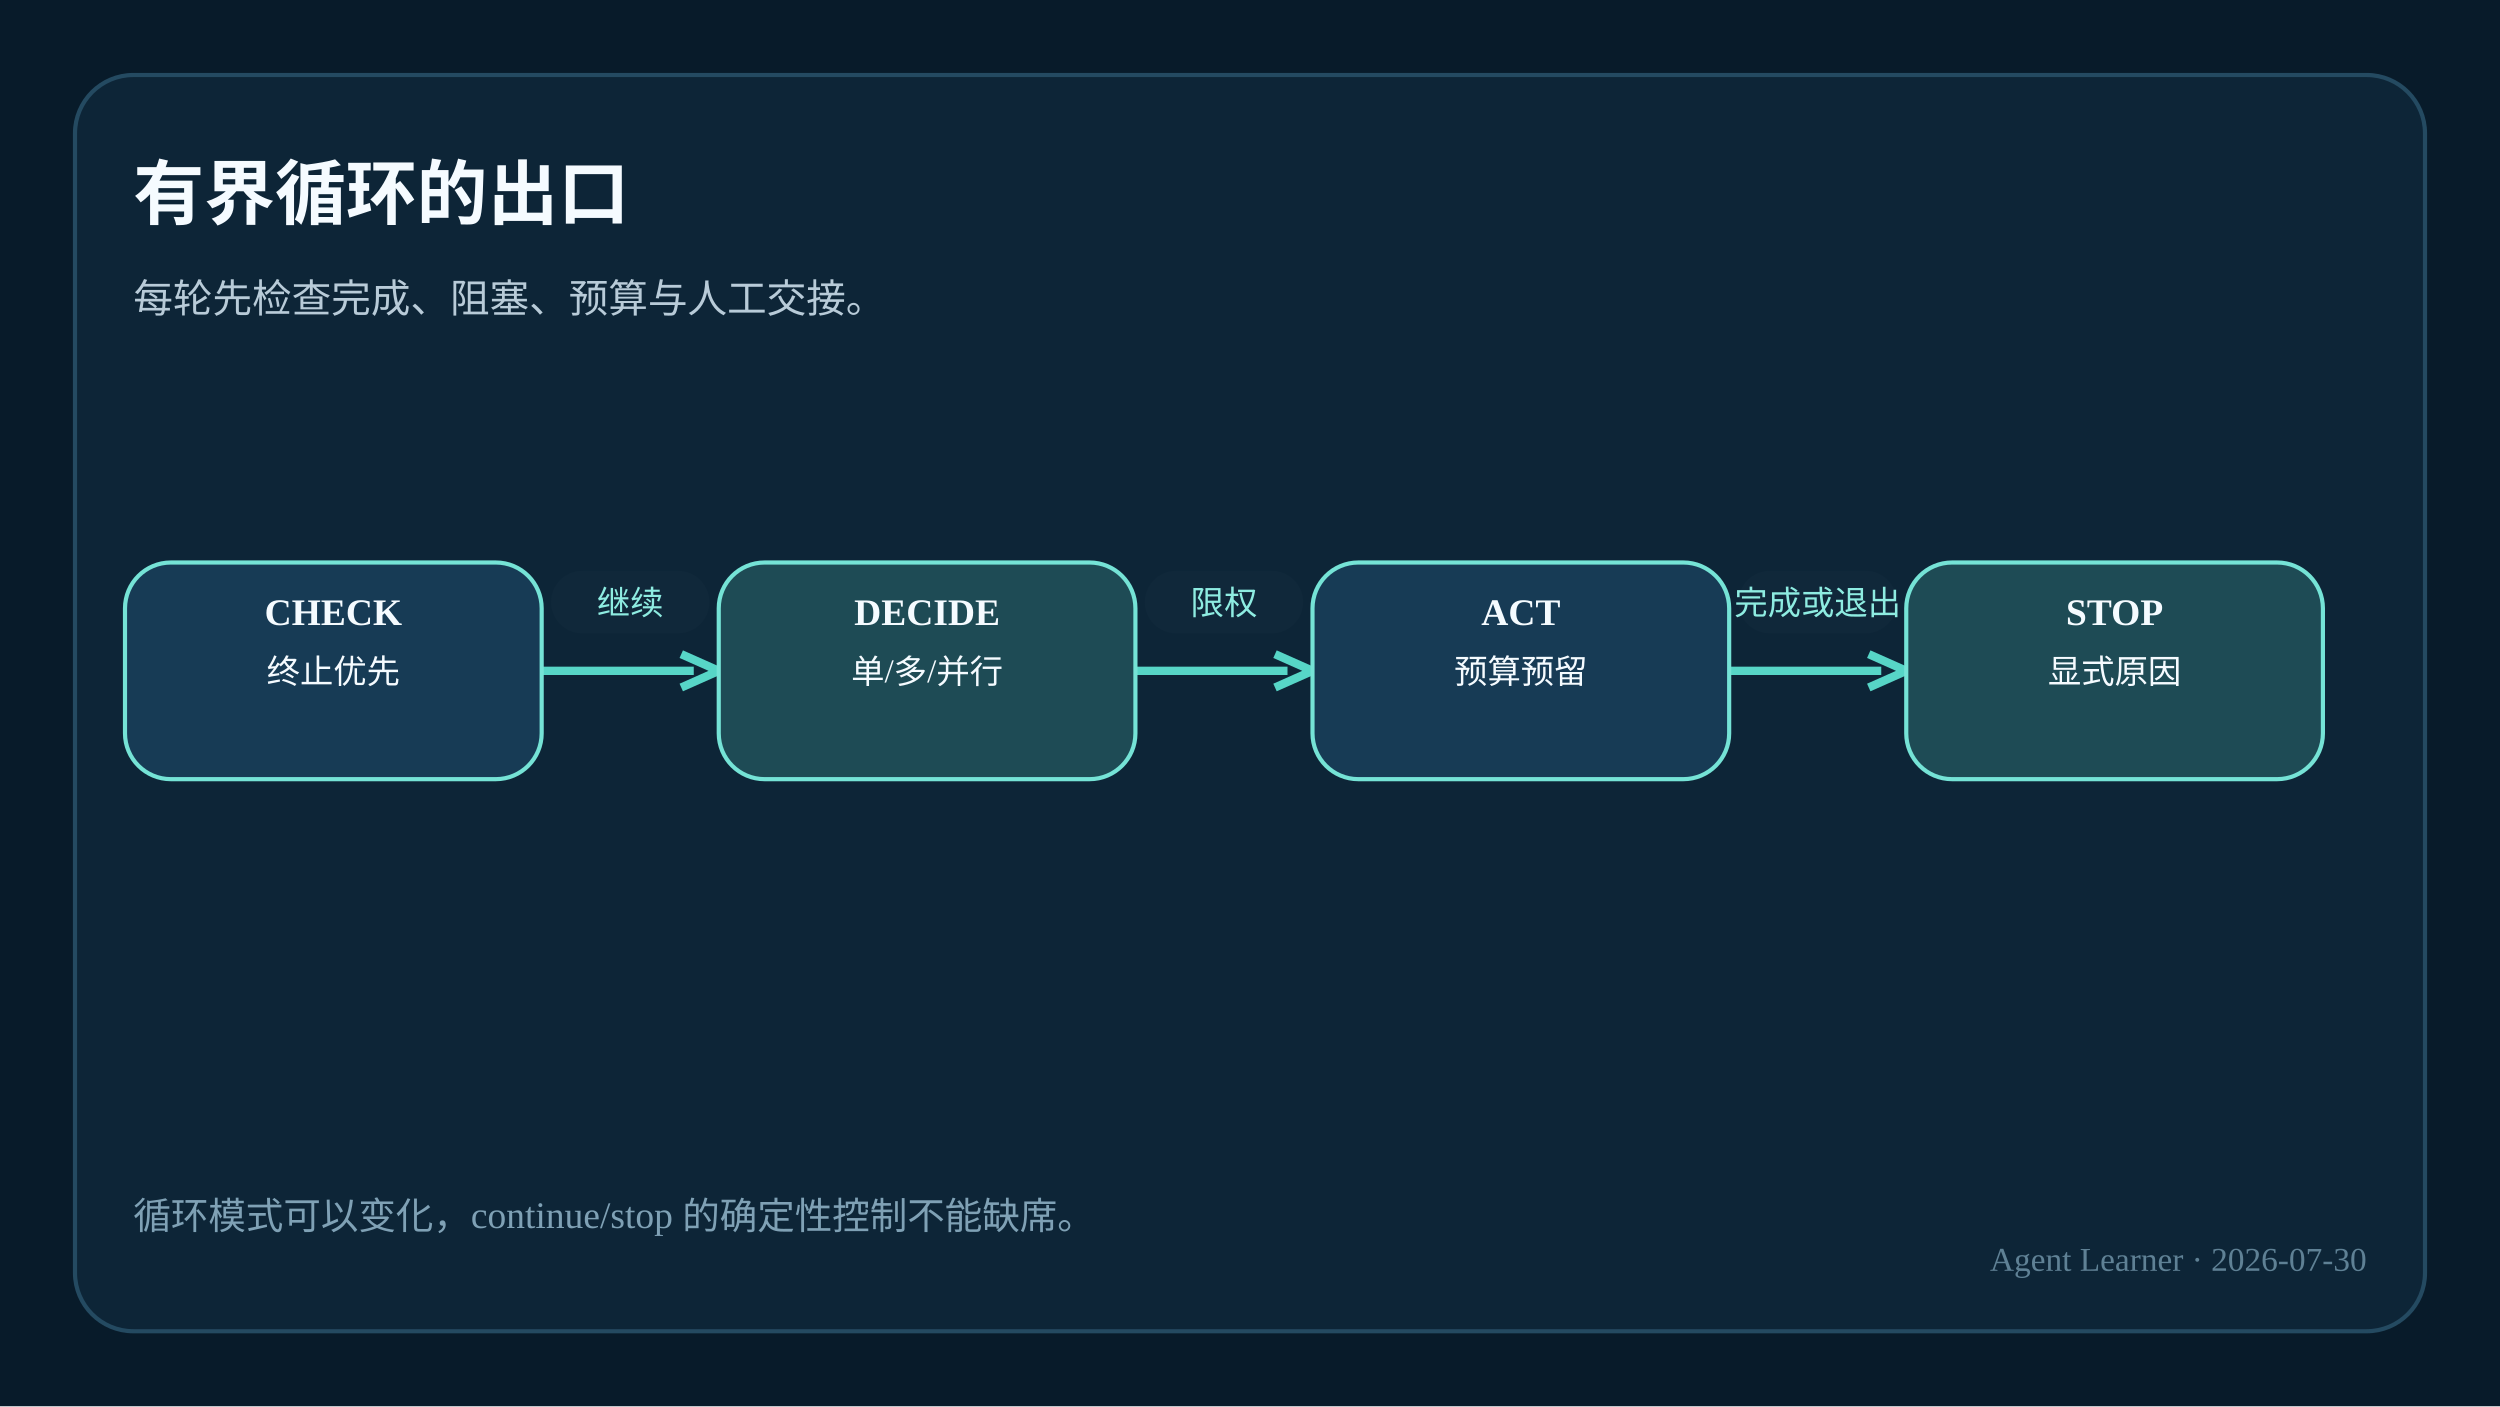
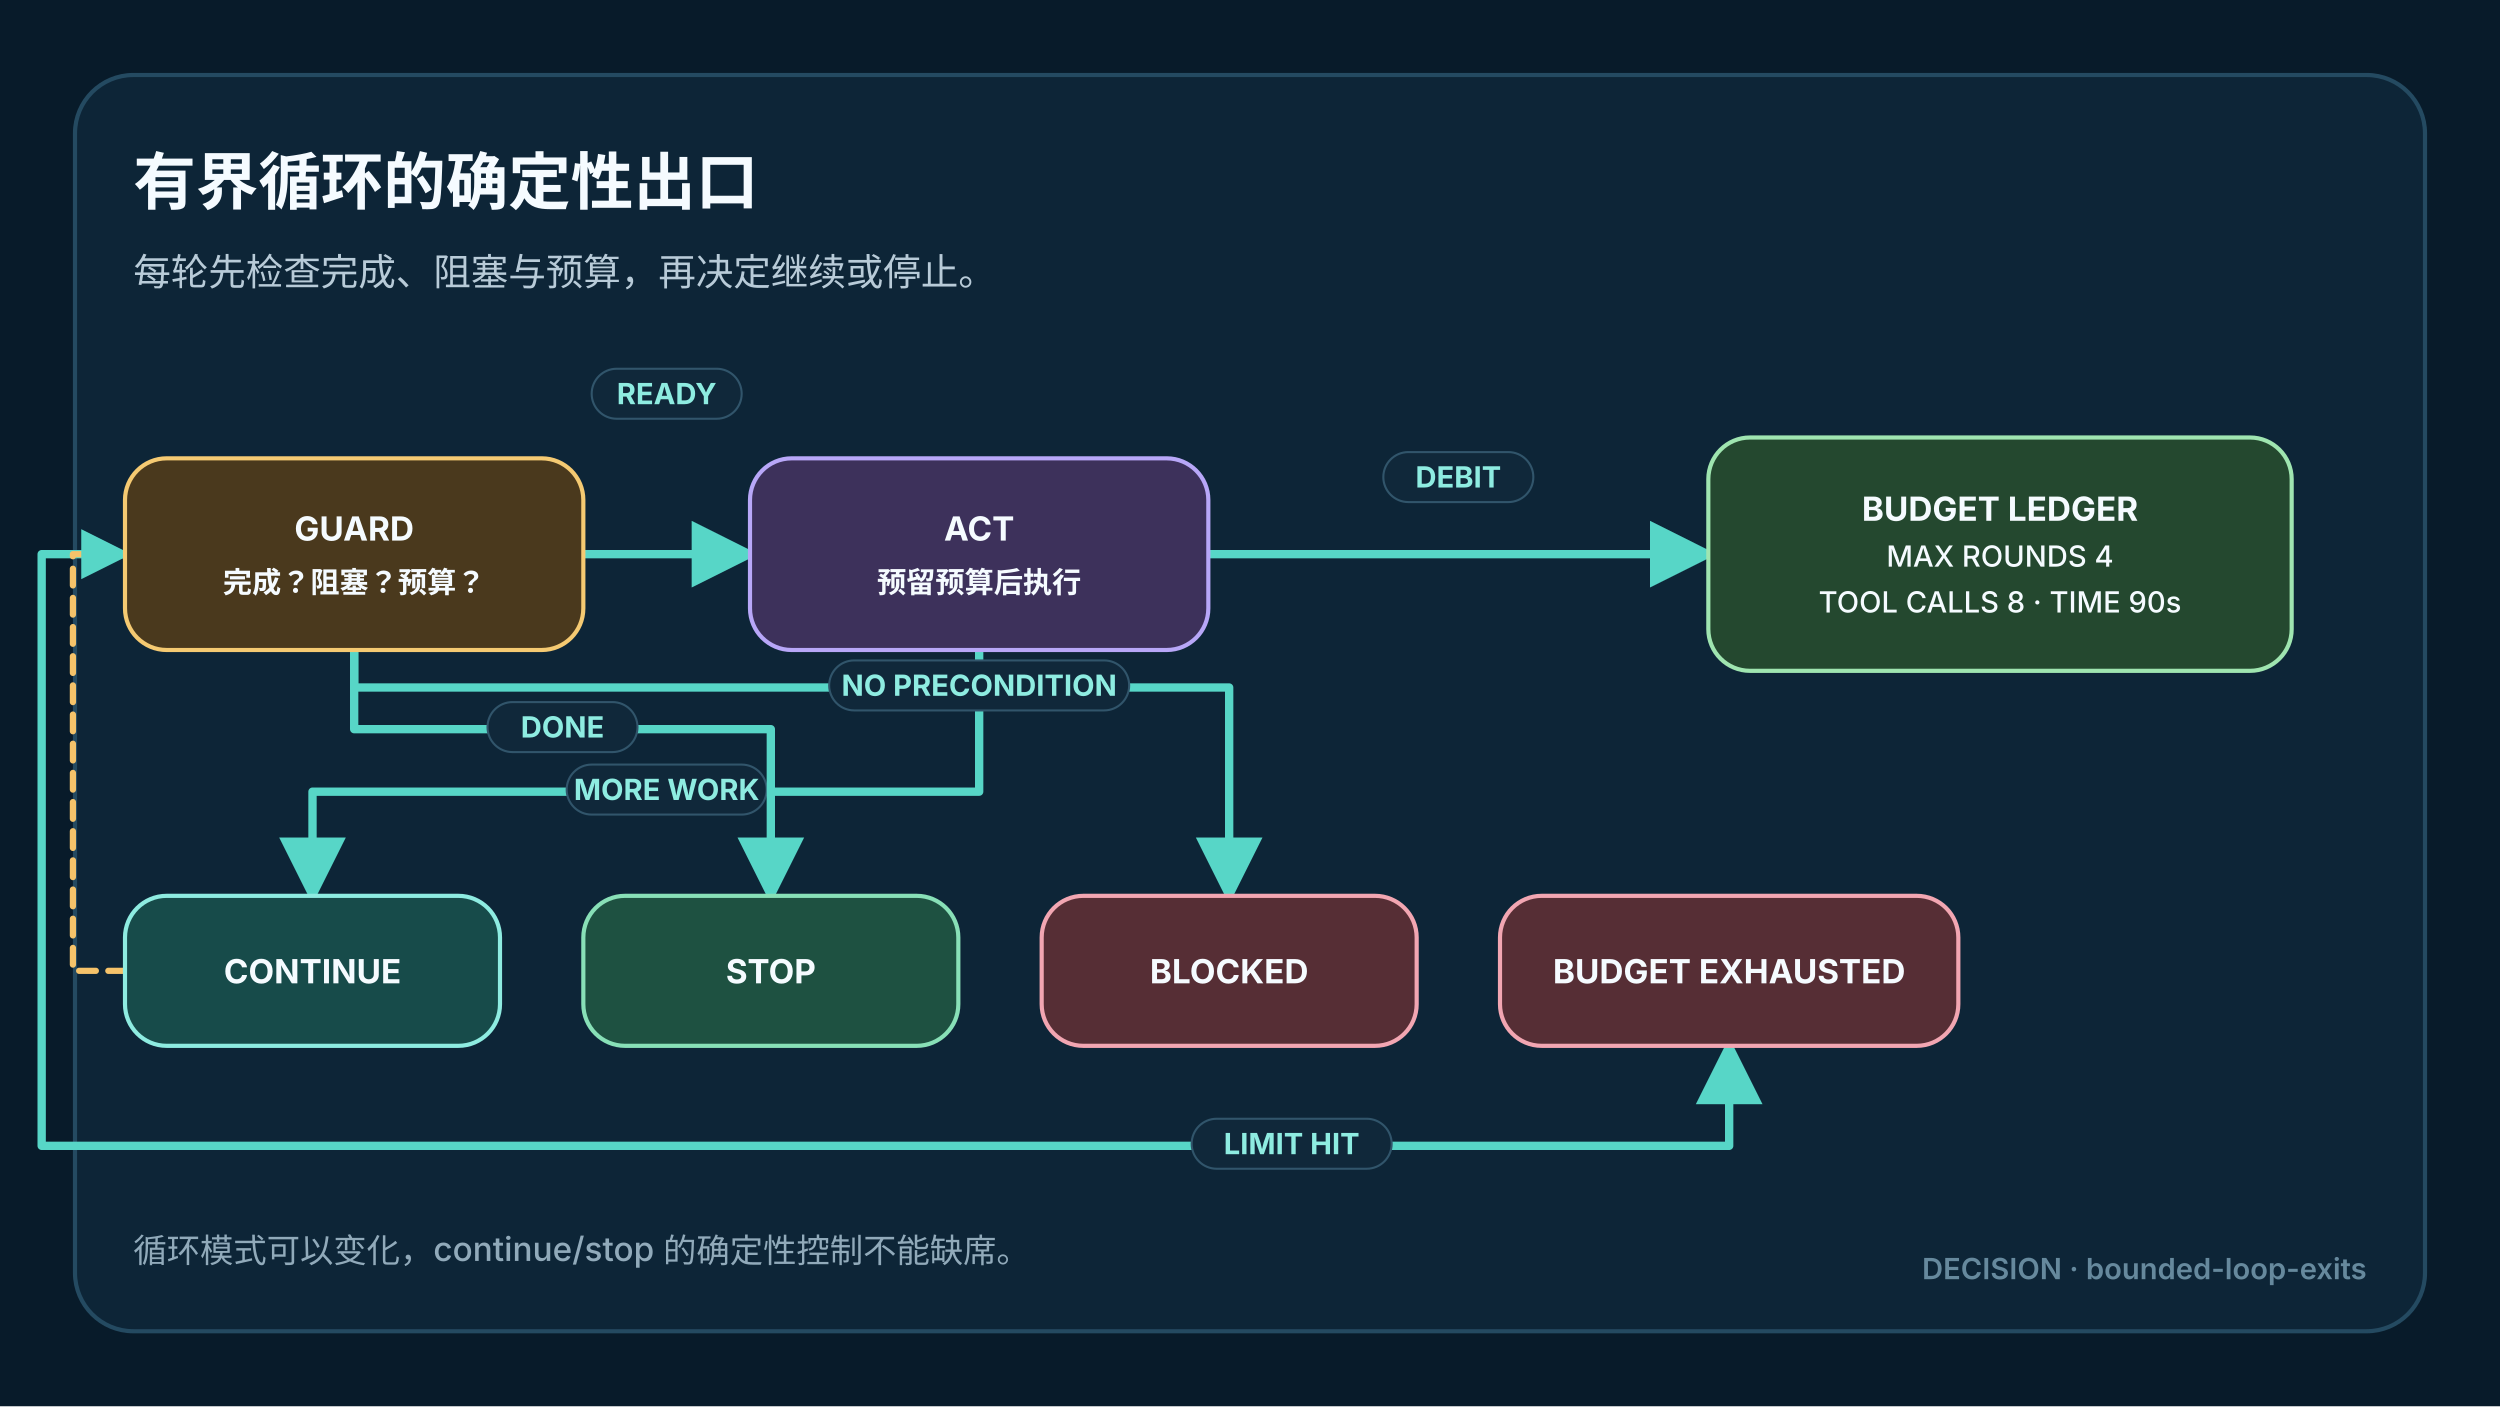
- <svg xmlns="http://www.w3.org/2000/svg" width="1200" height="675" viewBox="0 0 1200 675" role="img" aria-labelledby="title description">
+ <svg xmlns="http://www.w3.org/2000/svg" width="1200" height="675" viewBox="0 0 1200 675" role="img" aria-labelledby="visual-agent-04-bounded-loop-title visual-agent-04-bounded-loop-description">
+   <defs>
+     <marker id="visual-agent-04-bounded-loop-arrow" markerWidth="8" markerHeight="8" refX="7" refY="4" orient="auto">
+       <path d="M0 0 L8 4 L0 8 Z" fill="#57D6C7" />
+     </marker>
+   </defs>
  <rect width="1200" height="675" fill="#081B2A" />
  <rect x="36" y="36" width="1128" height="603" rx="28" fill="#0D2537" stroke="#244A61" stroke-width="2" />
-   <text x="64" y="105" font-size="34" font-weight="750" fill="#F5FBFF">有界循环的出口</text>
-   <text x="64" y="150" font-size="19" fill="#B8CBD8">每轮先检查完成、阻塞、预算与人工交接。</text>
-   <g data-edge="visual-agent-04-bounded-loop-edge-1">
-     <path d="M 260 322 L 333 322" fill="none" stroke="#57D6C7" stroke-width="4" />
-     <path d="M 327 314 L 345 322 L 327 330" fill="none" stroke="#57D6C7" stroke-width="4" />
-     <rect x="264.5" y="274" width="76" height="30" rx="15" fill="#10283A" />
-     <text x="302.5" y="295" text-anchor="middle" font-size="16" fill="#8EECE1">继续</text>
+   <text x="64" y="98" font-family="Inter, Arial, sans-serif" font-size="30" font-weight="750" fill="#F5FBFF" text-anchor="start">有界循环的确定性出口</text>
+   <text x="64" y="137" font-family="Inter, Arial, sans-serif" font-size="18" font-weight="500" fill="#B8CBD8" text-anchor="start">每轮先检查完成、阻塞与预算，再决定继续或停止。</text>
+   <g data-kind="decision">
+     <polyline data-edge="guard-act" data-from="guard" data-to="act" data-kind="forward" points="280,266 360,266" fill="none" stroke="#57D6C7" stroke-width="4" stroke-linecap="round" stroke-linejoin="round" marker-end="url(#visual-agent-04-bounded-loop-arrow)" />
+     <g data-edge-label="guard-act">
+       <rect x="284" y="177" width="72" height="24" rx="12" fill="#10283A" stroke="#31556B" stroke-width="1" />
+       <text x="320" y="194" font-family="Inter, Arial, sans-serif" font-size="14" font-weight="650" fill="#8EECE1" text-anchor="middle">READY</text>
+     </g>
+     <polyline data-edge="act-ledger" data-from="act" data-to="ledger" data-kind="forward" points="580,266 820,266" fill="none" stroke="#57D6C7" stroke-width="4" stroke-linecap="round" stroke-linejoin="round" marker-end="url(#visual-agent-04-bounded-loop-arrow)" />
+     <g data-edge-label="act-ledger">
+       <rect x="664" y="217" width="72" height="24" rx="12" fill="#10283A" stroke="#31556B" stroke-width="1" />
+       <text x="700" y="234" font-family="Inter, Arial, sans-serif" font-size="14" font-weight="650" fill="#8EECE1" text-anchor="middle">DEBIT</text>
+     </g>
+     <polyline data-edge="act-continue" data-from="act" data-to="continue" data-kind="forward" points="470,312 470,380 150,380 150,430" fill="none" stroke="#57D6C7" stroke-width="4" stroke-linecap="round" stroke-linejoin="round" marker-end="url(#visual-agent-04-bounded-loop-arrow)" />
+     <g data-edge-label="act-continue">
+       <rect x="272" y="367" width="96" height="24" rx="12" fill="#10283A" stroke="#31556B" stroke-width="1" />
+       <text x="320" y="384" font-family="Inter, Arial, sans-serif" font-size="14" font-weight="650" fill="#8EECE1" text-anchor="middle">MORE WORK</text>
+     </g>
+     <polyline data-edge="guard-stop" data-from="guard" data-to="stop" data-kind="forward" points="170,312 170,350 370,350 370,430" fill="none" stroke="#57D6C7" stroke-width="4" stroke-linecap="round" stroke-linejoin="round" marker-end="url(#visual-agent-04-bounded-loop-arrow)" />
+     <g data-edge-label="guard-stop">
+       <rect x="234" y="337" width="72" height="24" rx="12" fill="#10283A" stroke="#31556B" stroke-width="1" />
+       <text x="270" y="354" font-family="Inter, Arial, sans-serif" font-size="14" font-weight="650" fill="#8EECE1" text-anchor="middle">DONE</text>
+     </g>
+     <polyline data-edge="guard-blocked" data-from="guard" data-to="blocked" data-kind="forward" points="170,312 170,330 590,330 590,430" fill="none" stroke="#57D6C7" stroke-width="4" stroke-linecap="round" stroke-linejoin="round" marker-end="url(#visual-agent-04-bounded-loop-arrow)" />
+     <g data-edge-label="guard-blocked">
+       <rect x="398" y="317" width="144" height="24" rx="12" fill="#10283A" stroke="#31556B" stroke-width="1" />
+       <text x="470" y="334" font-family="Inter, Arial, sans-serif" font-size="14" font-weight="650" fill="#8EECE1" text-anchor="middle">NO PRECONDITION</text>
+     </g>
+     <polyline data-edge="guard-budget" data-from="guard" data-to="budget" data-kind="forward" points="60,266 20,266 20,550 830,550 830,502" fill="none" stroke="#57D6C7" stroke-width="4" stroke-linecap="round" stroke-linejoin="round" marker-end="url(#visual-agent-04-bounded-loop-arrow)" />
+     <g data-edge-label="guard-budget">
+       <rect x="572" y="537" width="96" height="24" rx="12" fill="#10283A" stroke="#31556B" stroke-width="1" />
+       <text x="620" y="554" font-family="Inter, Arial, sans-serif" font-size="14" font-weight="650" fill="#8EECE1" text-anchor="middle">LIMIT HIT</text>
+     </g>
+     <polyline data-edge="continue-guard" data-from="continue" data-to="guard" data-kind="feedback" points="60,466 35,466 35,266 60,266" fill="none" stroke="#F5C36A" stroke-width="3" stroke-dasharray="8 6" stroke-linecap="round" stroke-linejoin="round" marker-end="url(#visual-agent-04-bounded-loop-arrow)" />
+     <g data-node="guard" data-kind="decision">
+       <rect x="60" y="220" width="220" height="92" rx="20" fill="#4A391D" stroke="#F5CA72" stroke-width="2" />
+       <text x="170" y="259.5" font-family="Inter, Arial, sans-serif" font-size="16" font-weight="750" fill="#F5FBFF" text-anchor="middle">GUARD</text>
+       <text x="170" y="284.5" font-family="Inter, Arial, sans-serif" font-size="14" font-weight="550" fill="#F5FBFF" text-anchor="middle">完成？阻塞？预算？</text>
+     </g>
+     <g data-node="act" data-kind="host">
+       <rect x="360" y="220" width="220" height="92" rx="20" fill="#3D315B" stroke="#B8A7F8" stroke-width="2" />
+       <text x="470" y="259.5" font-family="Inter, Arial, sans-serif" font-size="16" font-weight="750" fill="#F5FBFF" text-anchor="middle">ACT</text>
+       <text x="470" y="284.5" font-family="Inter, Arial, sans-serif" font-size="14" font-weight="550" fill="#F5FBFF" text-anchor="middle">预留预算后执行</text>
+     </g>
+     <g data-node="ledger" data-kind="evidence">
+       <rect x="820" y="210" width="280" height="112" rx="20" fill="#24482F" stroke="#9FE5B0" stroke-width="2" />
+       <text x="960" y="250" font-family="Inter, Arial, sans-serif" font-size="16" font-weight="750" fill="#F5FBFF" text-anchor="middle">BUDGET LEDGER</text>
+       <text x="960" y="272" font-family="Inter, Arial, sans-serif" font-size="14" font-weight="550" fill="#F5FBFF" text-anchor="middle">MAX ROUNDS 4</text>
+       <text x="960" y="294" font-family="Inter, Arial, sans-serif" font-size="14" font-weight="550" fill="#F5FBFF" text-anchor="middle">TOOL CALLS 8 · TIME 90s</text>
+     </g>
+     <g data-node="continue" data-kind="controlled">
+       <rect x="60" y="430" width="180" height="72" rx="20" fill="#174B4A" stroke="#8EECE1" stroke-width="2" />
+       <text x="150" y="472" font-family="Inter, Arial, sans-serif" font-size="16" font-weight="750" fill="#F5FBFF" text-anchor="middle">CONTINUE</text>
+     </g>
+     <g data-node="stop" data-kind="outcome">
+       <rect x="280" y="430" width="180" height="72" rx="20" fill="#1E5141" stroke="#88E0B7" stroke-width="2" />
+       <text x="370" y="472" font-family="Inter, Arial, sans-serif" font-size="16" font-weight="750" fill="#F5FBFF" text-anchor="middle">STOP</text>
+     </g>
+     <g data-node="blocked" data-kind="blocked">
+       <rect x="500" y="430" width="180" height="72" rx="20" fill="#562E35" stroke="#F2A6B2" stroke-width="2" />
+       <text x="590" y="472" font-family="Inter, Arial, sans-serif" font-size="16" font-weight="750" fill="#F5FBFF" text-anchor="middle">BLOCKED</text>
+     </g>
+     <g data-node="budget" data-kind="blocked">
+       <rect x="720" y="430" width="220" height="72" rx="20" fill="#562E35" stroke="#F2A6B2" stroke-width="2" />
+       <text x="830" y="472" font-family="Inter, Arial, sans-serif" font-size="16" font-weight="750" fill="#F5FBFF" text-anchor="middle">BUDGET EXHAUSTED</text>
+     </g>
  </g>
-   <g data-edge="visual-agent-04-bounded-loop-edge-2">
-     <path d="M 545 322 L 618 322" fill="none" stroke="#57D6C7" stroke-width="4" />
-     <path d="M 612 314 L 630 322 L 612 330" fill="none" stroke="#57D6C7" stroke-width="4" />
-     <rect x="549.5" y="274" width="76" height="30" rx="15" fill="#10283A" />
-     <text x="587.5" y="295" text-anchor="middle" font-size="16" fill="#8EECE1">限权</text>
-   </g>
-   <g data-edge="visual-agent-04-bounded-loop-edge-3">
-     <path d="M 830 322 L 903 322" fill="none" stroke="#57D6C7" stroke-width="4" />
-     <path d="M 897 314 L 915 322 L 897 330" fill="none" stroke="#57D6C7" stroke-width="4" />
-     <rect x="834.5" y="274" width="76" height="30" rx="15" fill="#10283A" />
-     <text x="872.5" y="295" text-anchor="middle" font-size="16" fill="#8EECE1">完成或退出</text>
-   </g>
-   <g data-node="visual-agent-04-bounded-loop-node-1">
-     <rect x="60" y="270" width="200" height="104" rx="22" fill="#173B55" stroke="#75E3D6" stroke-width="2" />
-     <text x="160" y="300" text-anchor="middle" font-size="18" font-weight="700" fill="#F5FBFF">CHECK</text>
-     <text x="160" y="328" text-anchor="middle" font-size="16" font-weight="500" fill="#F5FBFF">终止优先</text>
-   </g>
-   <g data-node="visual-agent-04-bounded-loop-node-2">
-     <rect x="345" y="270" width="200" height="104" rx="22" fill="#1E4B55" stroke="#75E3D6" stroke-width="2" />
-     <text x="445" y="300" text-anchor="middle" font-size="18" font-weight="700" fill="#F5FBFF">DECIDE</text>
-     <text x="445" y="328" text-anchor="middle" font-size="16" font-weight="500" fill="#F5FBFF">单/多/并行</text>
-   </g>
-   <g data-node="visual-agent-04-bounded-loop-node-3">
-     <rect x="630" y="270" width="200" height="104" rx="22" fill="#173B55" stroke="#75E3D6" stroke-width="2" />
-     <text x="730" y="300" text-anchor="middle" font-size="18" font-weight="700" fill="#F5FBFF">ACT</text>
-     <text x="730" y="328" text-anchor="middle" font-size="16" font-weight="500" fill="#F5FBFF">预算预留</text>
-   </g>
-   <g data-node="visual-agent-04-bounded-loop-node-4">
-     <rect x="915" y="270" width="200" height="104" rx="22" fill="#1E4B55" stroke="#75E3D6" stroke-width="2" />
-     <text x="1015" y="300" text-anchor="middle" font-size="18" font-weight="700" fill="#F5FBFF">STOP</text>
-     <text x="1015" y="328" text-anchor="middle" font-size="16" font-weight="500" fill="#F5FBFF">显式原因</text>
-   </g>
-   <text x="64" y="590" font-size="18" fill="#7FA1B5">循环模式可以变化，continue/stop 的确定性控制不能缺席。</text>
-   <text x="1136" y="610" text-anchor="end" font-size="16" fill="#5F8195">Agent Learner · 2026-07-30</text>
+   <text x="64" y="606" font-family="Inter, Arial, sans-serif" font-size="16" font-weight="500" fill="#91AABA" text-anchor="start">循环模式可以变化，continue/stop 的确定性控制不能缺席。</text>
+   <text x="1136" y="614" font-family="Inter, Arial, sans-serif" font-size="14" font-weight="600" fill="#66899D" text-anchor="end">DECISION · bounded-loop-exits</text>
</svg>
